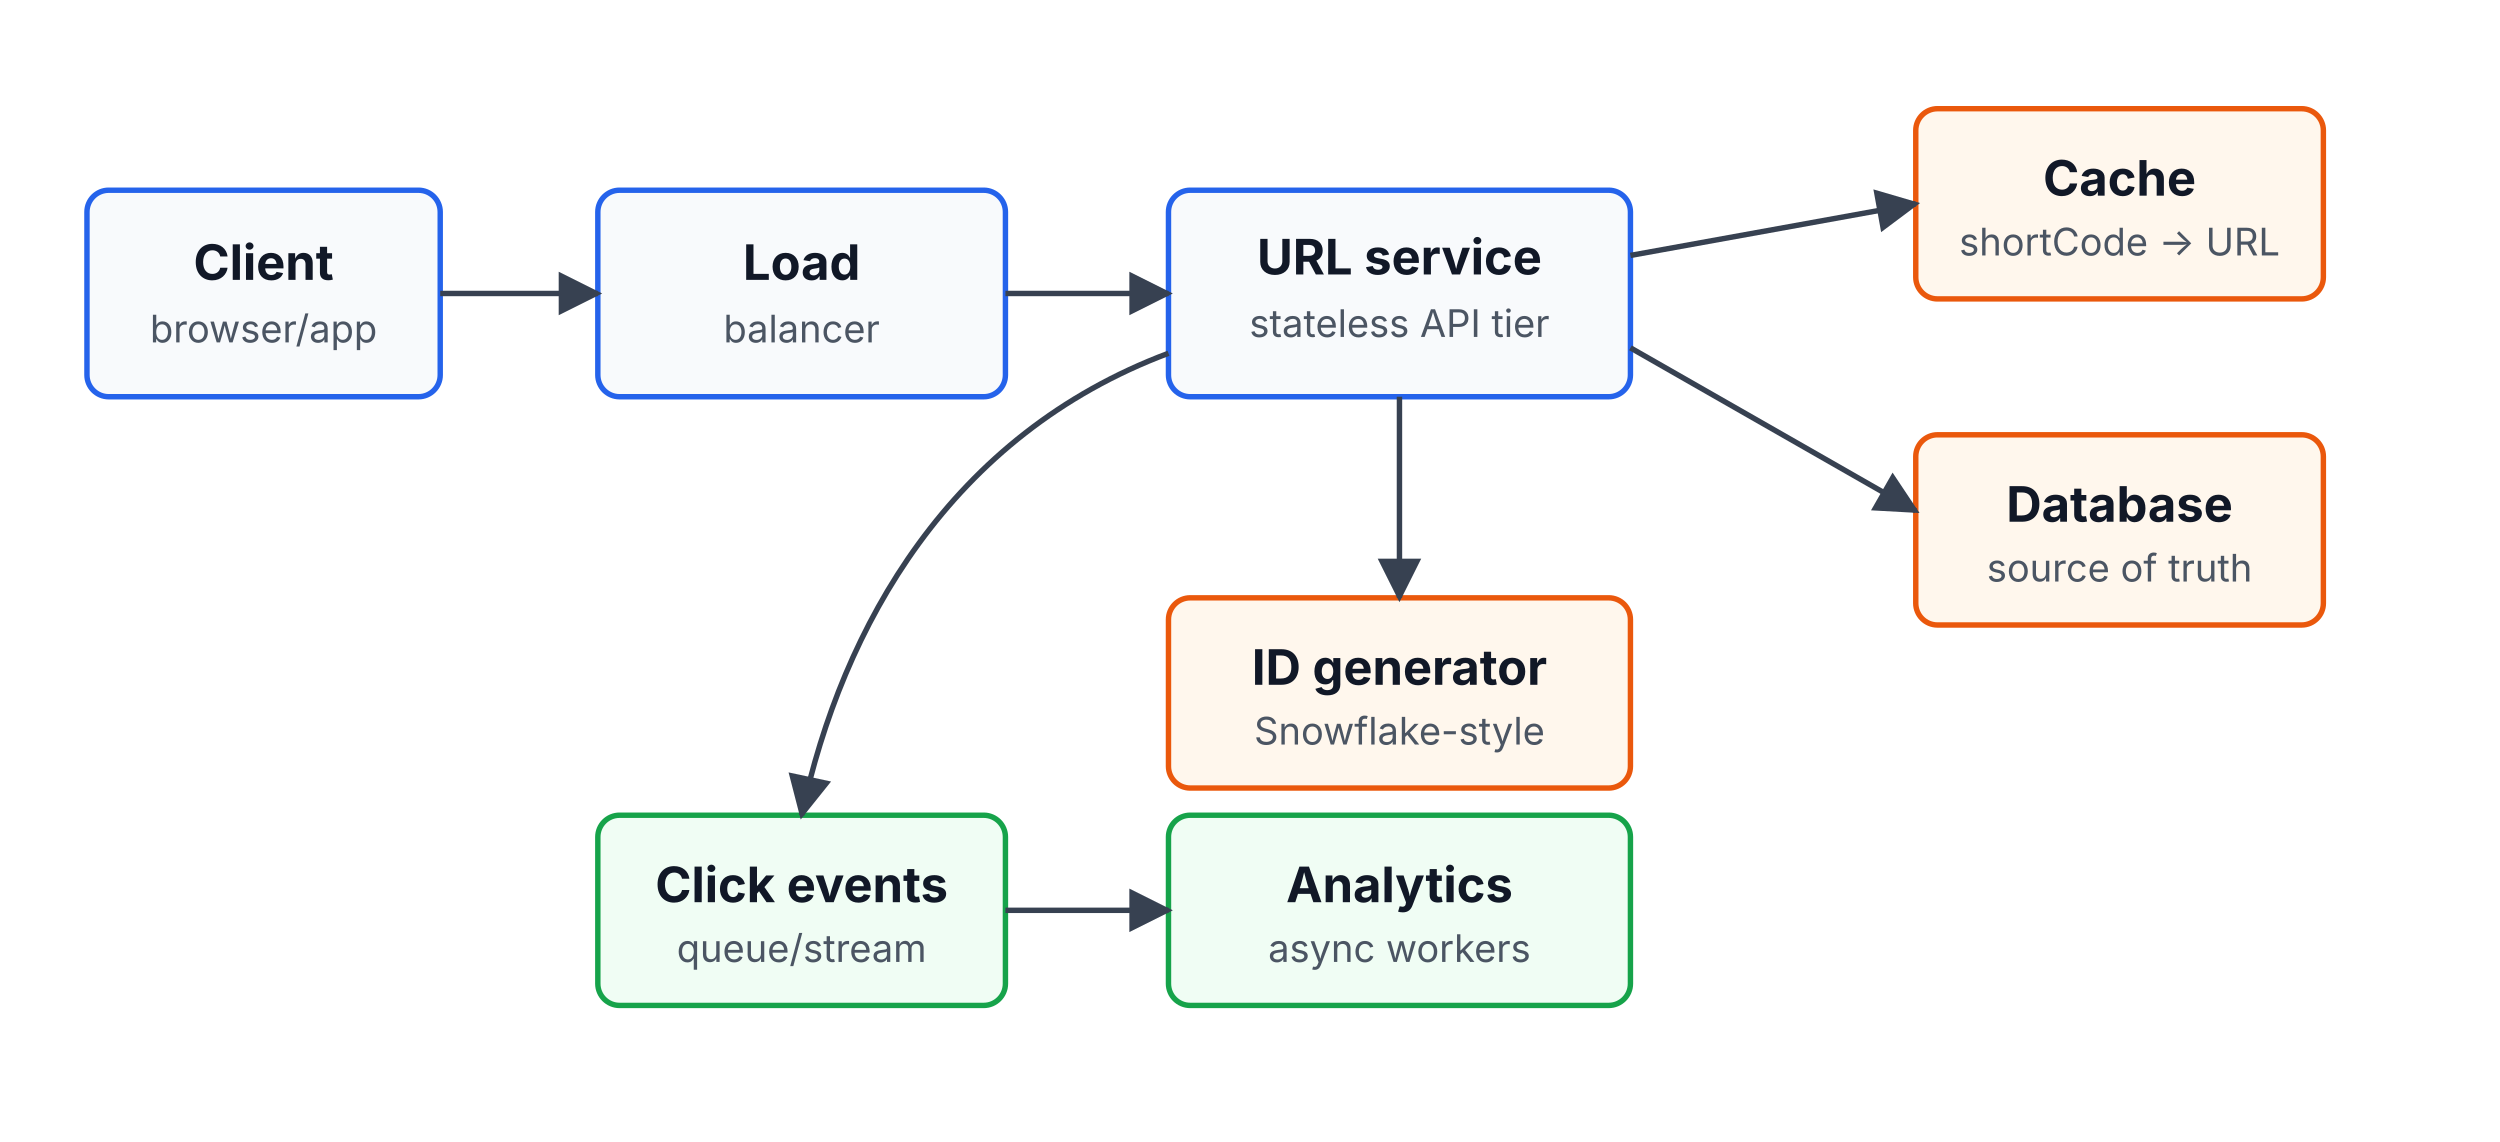
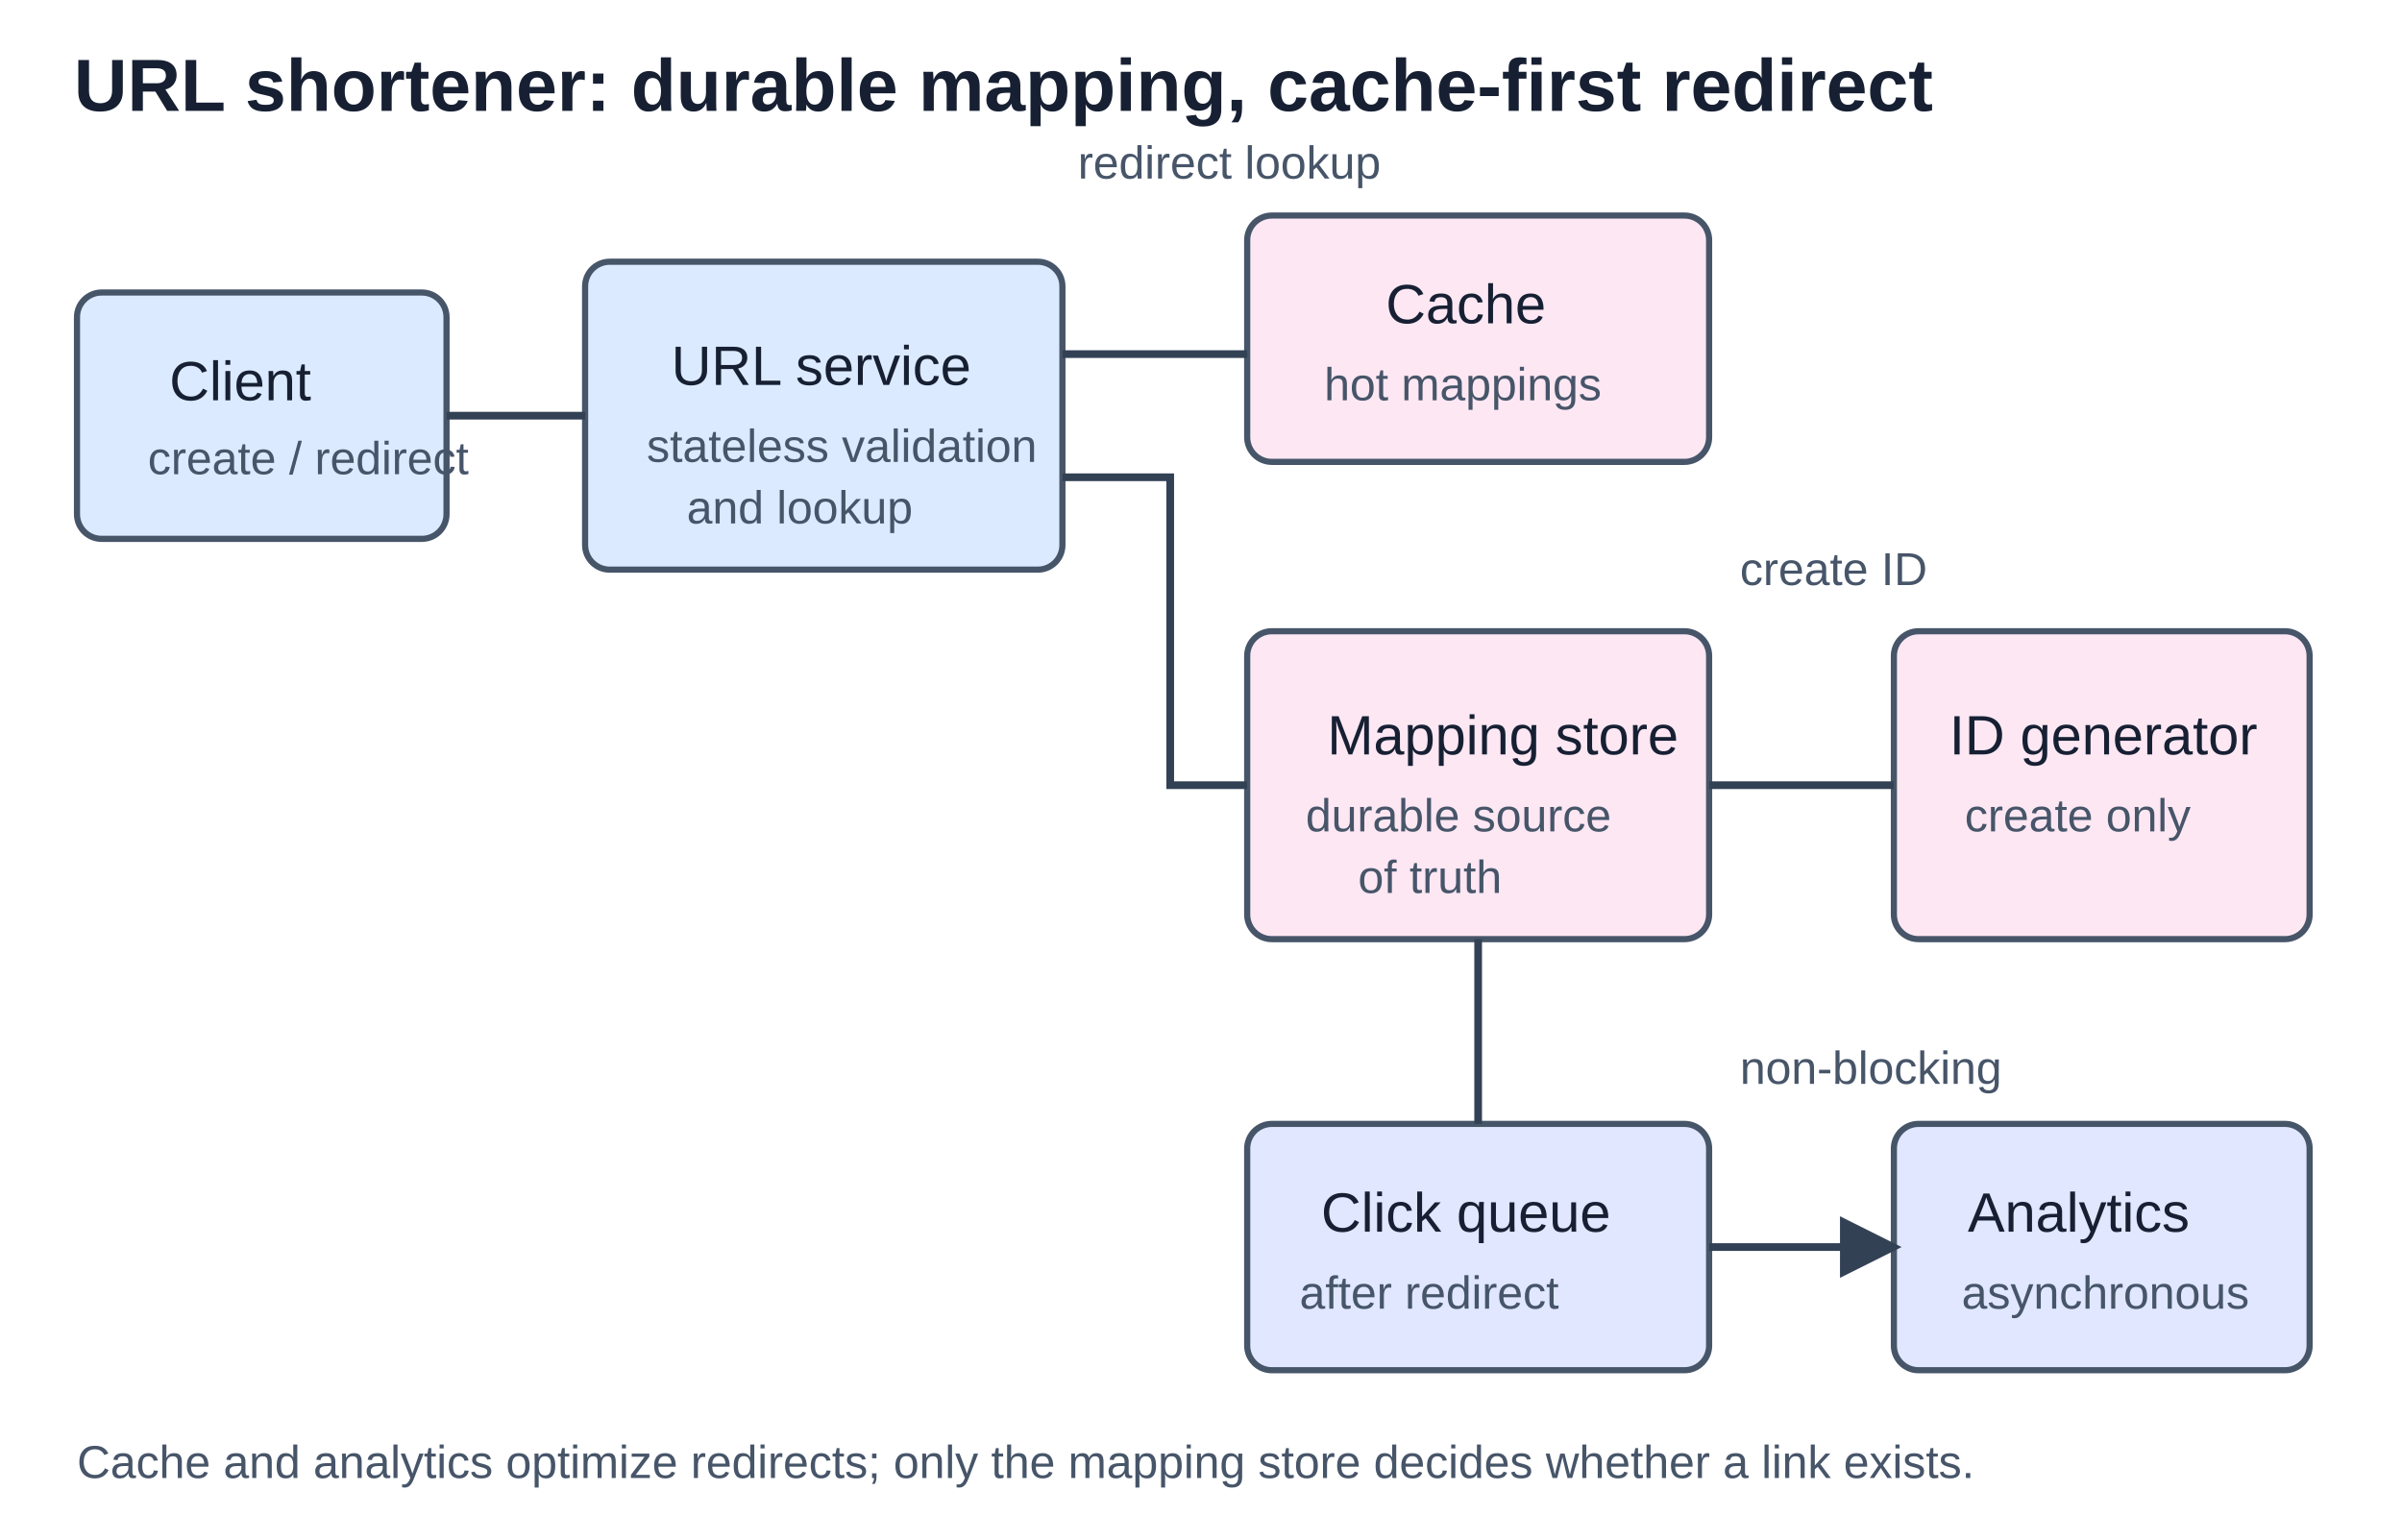
- <svg xmlns="http://www.w3.org/2000/svg" width="920" height="420" viewBox="0 0 920 420" role="img" aria-labelledby="title desc">
+ <svg xmlns="http://www.w3.org/2000/svg" width="780" height="500" viewBox="0 0 780 500" role="img" aria-labelledby="title desc">
+   <style>text{font-family:Arial,sans-serif;fill:#172033;font-size:18px}.title{font-size:24px;font-weight:700}.box{stroke:#475569;stroke-width:2;rx:8}.api{fill:#dbeafe}.store{fill:#fce7f3}.event{fill:#e0e7ff}.arrow{stroke:#334155;stroke-width:2.5;fill:none;marker-end:url(#a)}.dash{stroke-dasharray:7 5}.label{font-size:15px;fill:#475569}</style>
  <defs>
-     <marker id="arrow" viewBox="0 0 10 10" refX="9" refY="5" markerWidth="8" markerHeight="8" orient="auto-start-reverse">
-       <path d="M 0 0 L 10 5 L 0 10 z" fill="#374151" />
+     <marker id="a" markerWidth="8" markerHeight="8" refX="7" refY="4" orient="auto">
+       <path d="M0,0 L8,4 L0,8 Z" fill="#334155" />
    </marker>
-     <style>
-       text { font-family: Inter, Arial, sans-serif; fill: #111827; }
-       .box { fill: #f8fafc; stroke: #2563eb; stroke-width: 2; rx: 8; }
-       .store { fill: #fff7ed; stroke: #ea580c; stroke-width: 2; rx: 8; }
-       .queue { fill: #f0fdf4; stroke: #16a34a; stroke-width: 2; rx: 8; }
-       .line { stroke: #374151; stroke-width: 2; fill: none; marker-end: url(#arrow); }
-       .label { font-size: 18px; font-weight: 700; }
-       .small { font-size: 14px; fill: #4b5563; }
-     </style>
  </defs>
-   <rect x="32" y="70" width="130" height="76" class="box" />
-   <text x="97" y="103" text-anchor="middle" class="label">Client</text>
-   <text x="97" y="126" text-anchor="middle" class="small">browser/app</text>
-   <rect x="220" y="70" width="150" height="76" class="box" />
-   <text x="295" y="103" text-anchor="middle" class="label">Load</text>
-   <text x="295" y="126" text-anchor="middle" class="small">balancer</text>
-   <rect x="430" y="70" width="170" height="76" class="box" />
-   <text x="515" y="101" text-anchor="middle" class="label">URL service</text>
-   <text x="515" y="124" text-anchor="middle" class="small">stateless API tier</text>
-   <rect x="705" y="40" width="150" height="70" class="store" />
-   <text x="780" y="72" text-anchor="middle" class="label">Cache</text>
-   <text x="780" y="94" text-anchor="middle" class="small">shortCode -&gt; URL</text>
-   <rect x="705" y="160" width="150" height="70" class="store" />
-   <text x="780" y="192" text-anchor="middle" class="label">Database</text>
-   <text x="780" y="214" text-anchor="middle" class="small">source of truth</text>
-   <rect x="430" y="220" width="170" height="70" class="store" />
-   <text x="515" y="252" text-anchor="middle" class="label">ID generator</text>
-   <text x="515" y="274" text-anchor="middle" class="small">Snowflake-style</text>
-   <rect x="220" y="300" width="150" height="70" class="queue" />
-   <text x="295" y="332" text-anchor="middle" class="label">Click events</text>
-   <text x="295" y="354" text-anchor="middle" class="small">queue/stream</text>
-   <rect x="430" y="300" width="170" height="70" class="queue" />
-   <text x="515" y="332" text-anchor="middle" class="label">Analytics</text>
-   <text x="515" y="354" text-anchor="middle" class="small">async workers</text>
-   <path d="M 162 108 L 220 108" class="line" />
-   <path d="M 370 108 L 430 108" class="line" />
-   <path d="M 600 94 L 705 75" class="line" />
-   <path d="M 600 128 L 705 188" class="line" />
-   <path d="M 515 146 L 515 220" class="line" />
-   <path d="M 430 130 C 350 160 310 230 295 300" class="line" />
-   <path d="M 370 335 L 430 335" class="line" />
+   <text x="24" y="36" class="title">URL shortener: durable mapping, cache-first redirect</text>
+   <rect x="25" y="95" width="120" height="80" class="box api" />
+   <text x="55" y="130">Client</text>
+   <text x="48" y="154" class="label">create / redirect</text>
+   <rect x="190" y="85" width="155" height="100" class="box api" />
+   <text x="218" y="125">URL service</text>
+   <text x="210" y="150" class="label">stateless validation</text>
+   <text x="223" y="170" class="label">and lookup</text>
+   <rect x="405" y="70" width="150" height="80" class="box store" />
+   <text x="450" y="105">Cache</text>
+   <text x="430" y="130" class="label">hot mappings</text>
+   <rect x="405" y="205" width="150" height="100" class="box store" />
+   <text x="431" y="245">Mapping store</text>
+   <text x="424" y="270" class="label">durable source</text>
+   <text x="441" y="290" class="label">of truth</text>
+   <rect x="615" y="205" width="135" height="100" class="box store" />
+   <text x="633" y="245">ID generator</text>
+   <text x="638" y="270" class="label">create only</text>
+   <rect x="405" y="365" width="150" height="80" class="box event" />
+   <text x="429" y="400">Click queue</text>
+   <text x="422" y="425" class="label">after redirect</text>
+   <rect x="615" y="365" width="135" height="80" class="box event" />
+   <text x="639" y="400">Analytics</text>
+   <text x="637" y="425" class="label">asynchronous</text>
+   <path d="M145 135 H190 M345 115 H405 M345 155 H380 V255 H405 M555 255 H615 M480 305 V365 M555 405 H615" class="arrow" />
+   <text x="350" y="58" class="label">redirect lookup</text>
+   <text x="565" y="190" class="label">create ID</text>
+   <text x="565" y="352" class="label">non-blocking</text>
+   <text x="25" y="480" class="label">Cache and analytics optimize redirects; only the mapping store decides whether a link exists.</text>
</svg>
